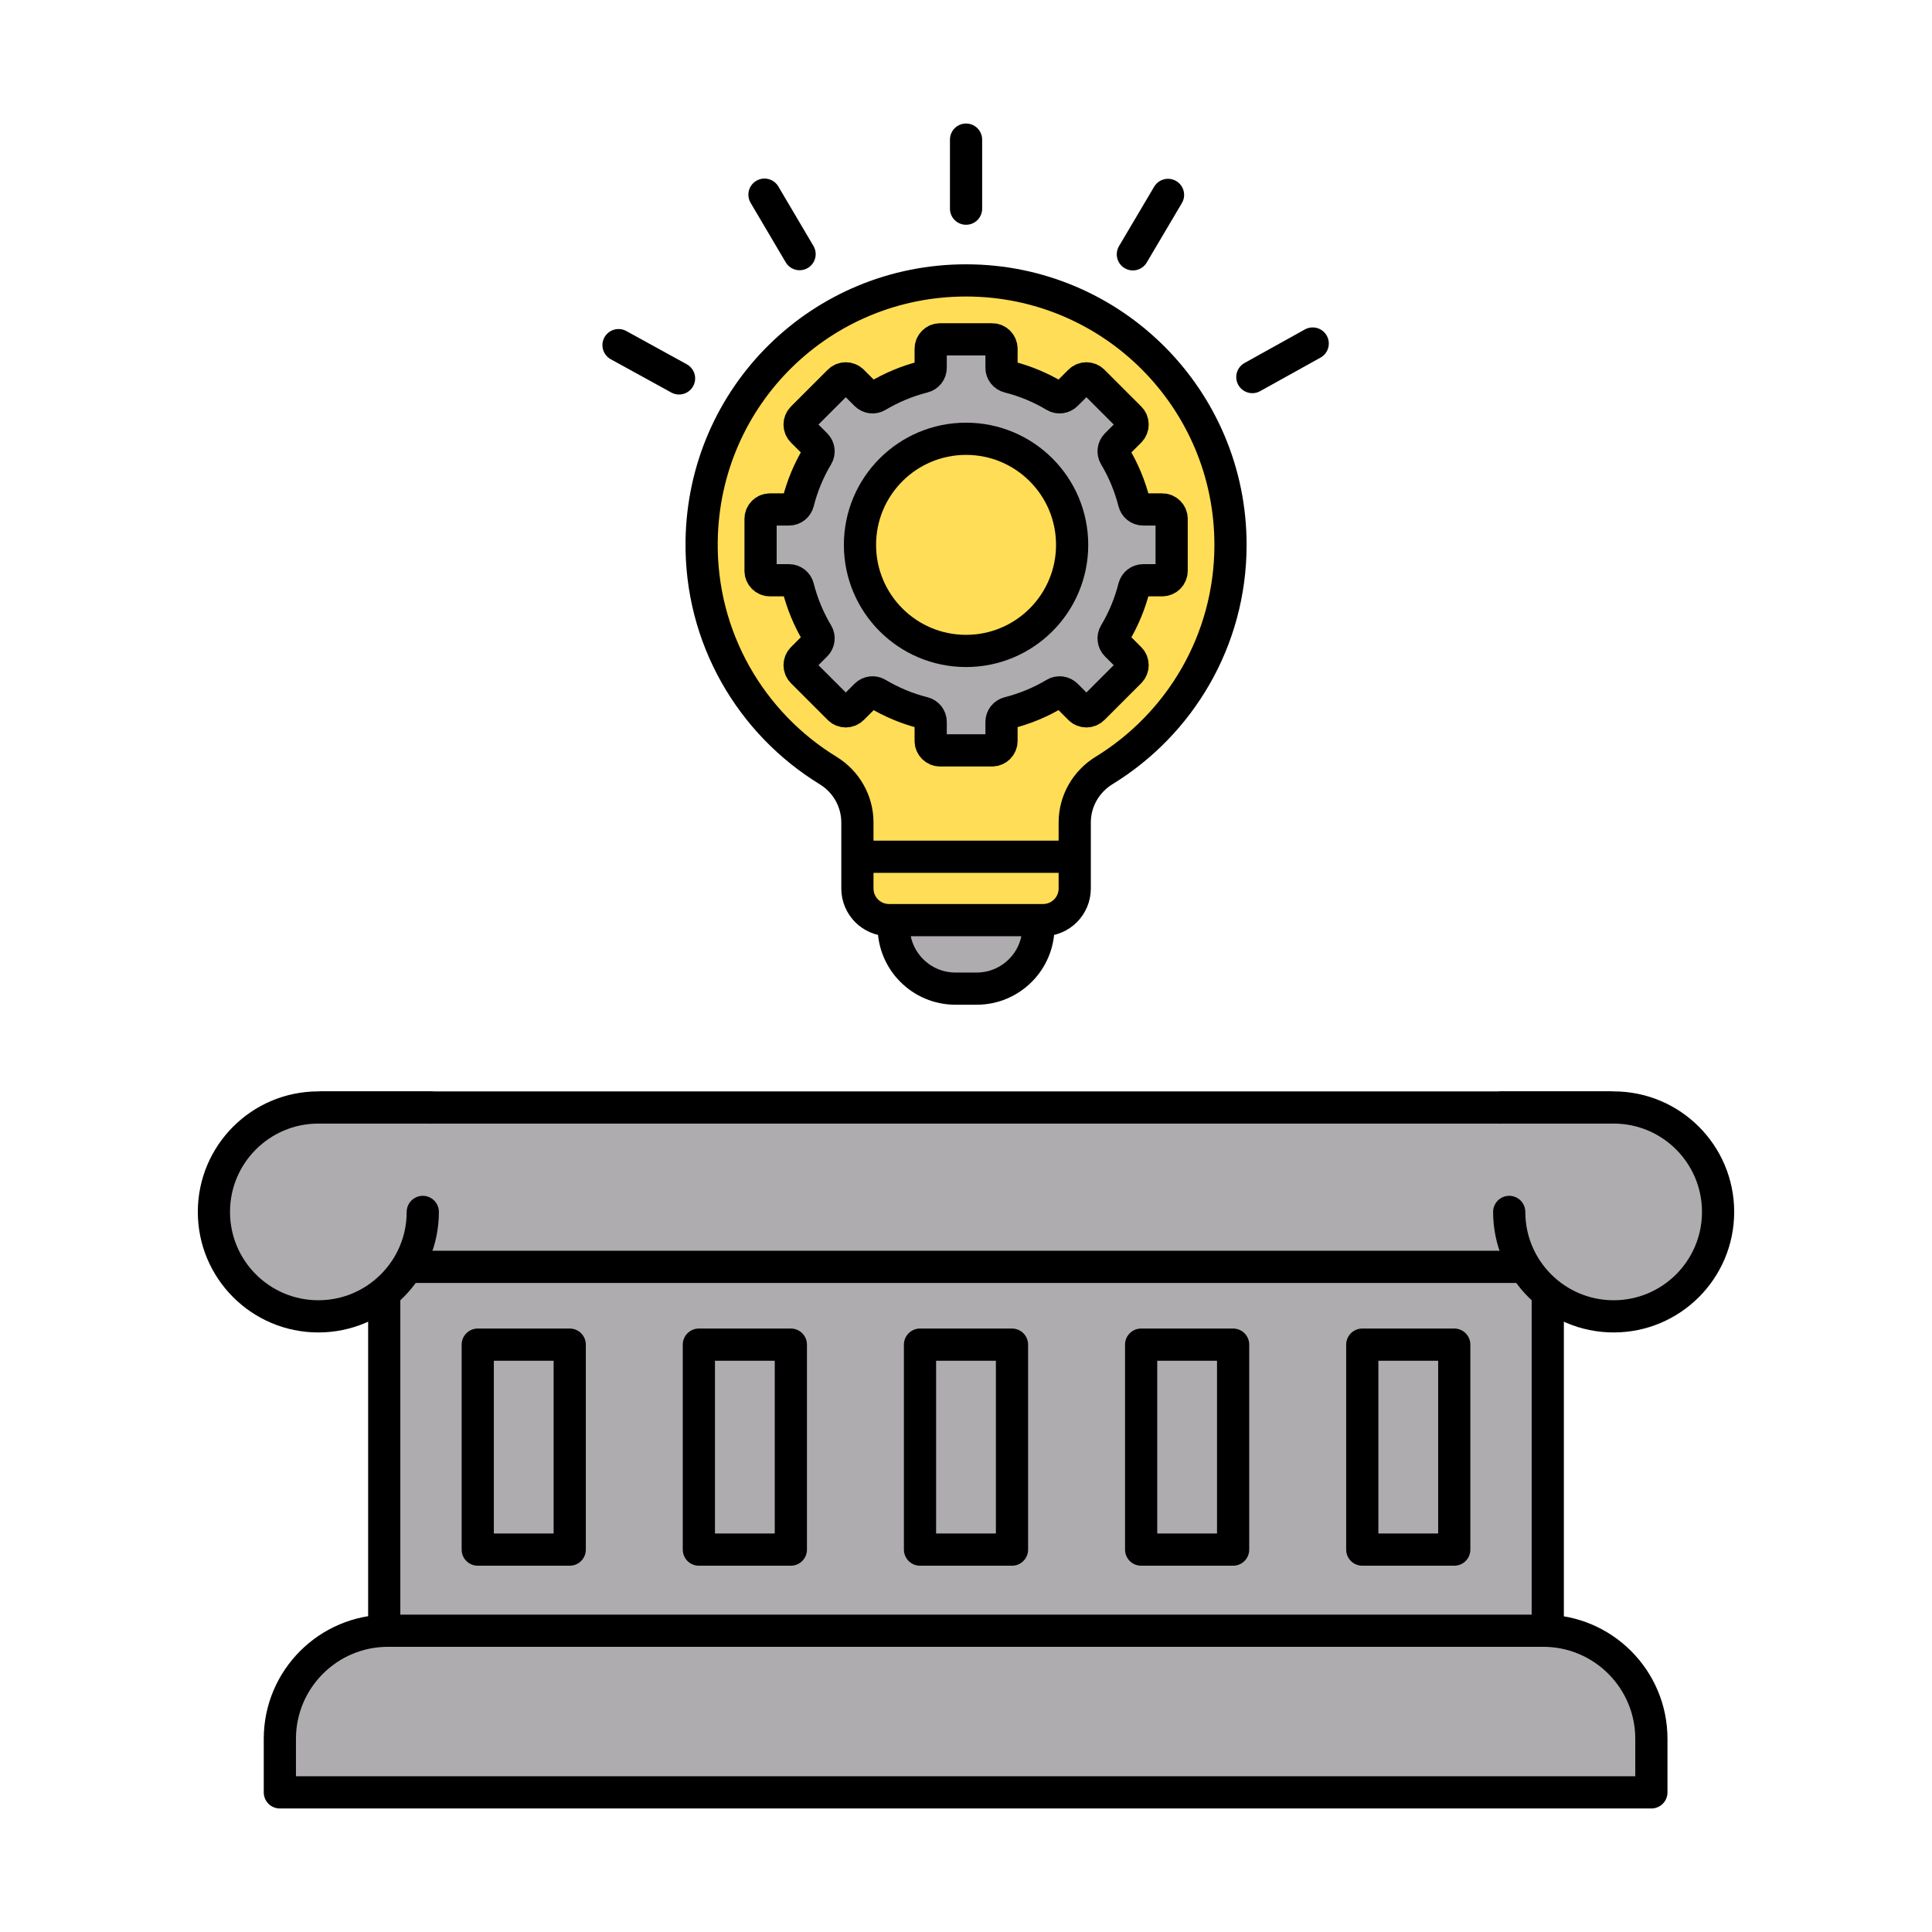
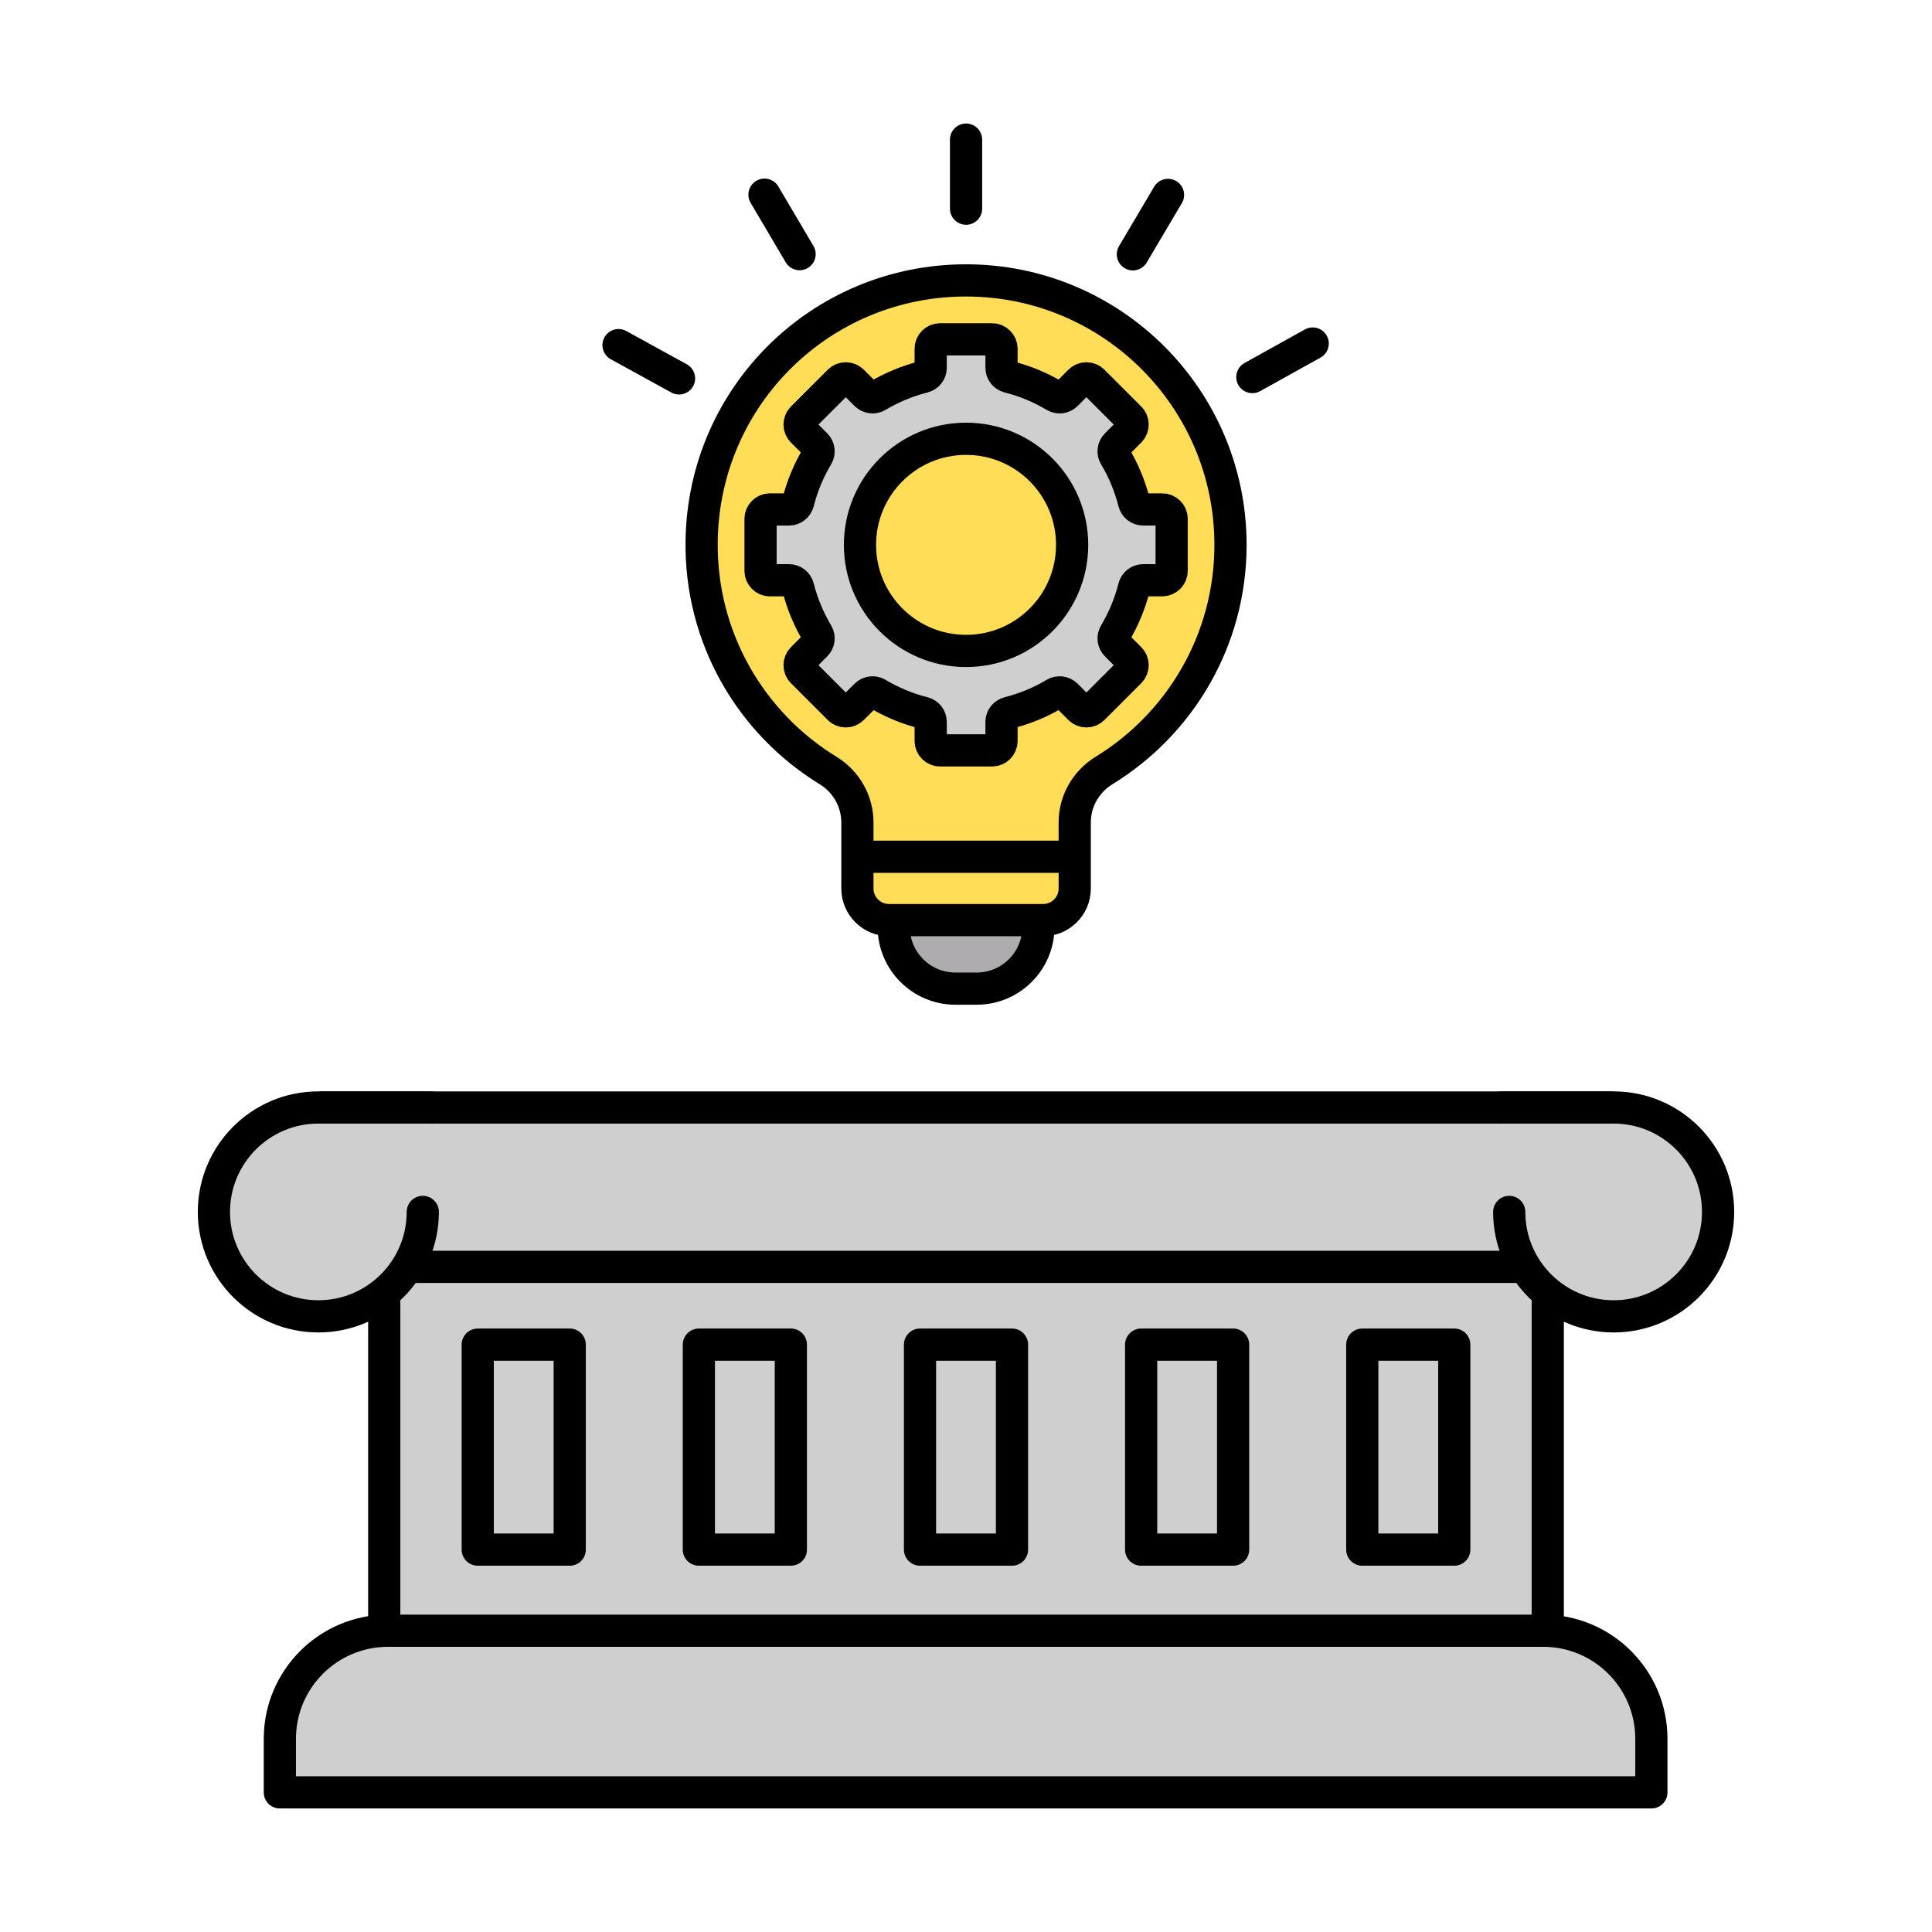
<svg xmlns="http://www.w3.org/2000/svg" id="Layer_1" data-name="Layer 1" viewBox="0 0 1080 1080">
  <defs>
    <style>
      .cls-1 {
        fill: none;
      }

-       .cls-1, .cls-2, .cls-3 {
+       .cls-1, .cls-2, .cls-3, .cls-4 {
        stroke: #000;
        stroke-linecap: round;
        stroke-linejoin: round;
        stroke-width: 18px;
      }

      .cls-2 {
+         fill: #cfcfcf;
+       }
+ 
+       .cls-3 {
        fill: #ffdd56;
      }

-       .cls-3 {
+       .cls-4 {
        fill: #afacb0;
      }
    </style>
  </defs>
  <g>
-     <rect class="cls-3" x="214.79" y="705.65" width="650.42" height="235.16" />
-     <rect class="cls-3" x="180.07" y="619.09" width="719.87" height="89.1" />
-     <path class="cls-3" d="M216.88,911.58h645.82c33.35,0,60.43,27.08,60.43,60.43v29.94H156.44v-29.94c0-33.35,27.08-60.43,60.43-60.43Z" />
-     <path class="cls-3" d="M236.34,677.47c0,32.24-26.14,58.38-58.38,58.38-32.24,0-58.38-26.14-58.38-58.38s26.14-58.38,58.38-58.38h62.59" />
-     <path class="cls-3" d="M843.66,677.47c0,32.24,26.14,58.38,58.38,58.38s58.38-26.14,58.38-58.38-26.14-58.38-58.38-58.38h-62.59" />
+     <rect class="cls-2" x="214.79" y="705.65" width="650.42" height="235.16" />
+     <rect class="cls-2" x="180.07" y="619.09" width="719.87" height="89.1" />
+     <path class="cls-2" d="M216.88,911.58h645.82c33.35,0,60.43,27.08,60.43,60.43v29.94H156.44v-29.94c0-33.35,27.08-60.43,60.43-60.43Z" />
+     <path class="cls-2" d="M236.34,677.47c0,32.24-26.14,58.38-58.38,58.38-32.24,0-58.38-26.14-58.38-58.38,0-32.24,26.14-58.38,58.38-58.38h62.59" />
+     <path class="cls-2" d="M843.66,677.47c0,32.24,26.14,58.38,58.38,58.38s58.38-26.14,58.38-58.38-26.14-58.38-58.38-58.38h-62.59" />
    <g>
-       <rect class="cls-3" x="267.06" y="751.66" width="51.42" height="114.58" />
-       <rect class="cls-3" x="390.67" y="751.66" width="51.42" height="114.58" />
-       <rect class="cls-3" x="514.29" y="751.66" width="51.42" height="114.58" />
-       <rect class="cls-3" x="637.9" y="751.66" width="51.42" height="114.58" />
-       <rect class="cls-3" x="761.52" y="751.66" width="51.42" height="114.58" />
+       <rect class="cls-2" x="267.06" y="751.66" width="51.42" height="114.58" />
+       <rect class="cls-2" x="390.67" y="751.66" width="51.42" height="114.58" />
+       <rect class="cls-2" x="514.29" y="751.66" width="51.42" height="114.58" />
+       <rect class="cls-2" x="637.9" y="751.66" width="51.42" height="114.58" />
+       <rect class="cls-2" x="761.52" y="751.66" width="51.42" height="114.58" />
    </g>
  </g>
  <g>
-     <path class="cls-3" d="M499.59,490.26h80.89v27.89c0,19.04-15.46,34.5-34.5,34.5h-11.89c-19.04,0-34.5-15.46-34.5-34.5v-27.89h0Z" />
-     <path class="cls-2" d="M687.86,304.58c0-81.54-66.01-147.66-147.51-147.83-81.12-.17-146.87,64.37-148.13,145.48-.84,54.37,27.66,102.14,70.71,128.5,10.12,6.2,16.36,17.15,16.36,29.02v36.92c0,9.77,7.92,17.68,17.68,17.68h86.13c9.77,0,17.68-7.92,17.68-17.68v-36.92c0-11.89,6.27-22.84,16.4-29.05,42.4-25.99,70.68-72.75,70.68-126.12Z" />
-     <path class="cls-3" d="M654.95,319.11v-29.07c0-2.91-2.36-5.26-5.26-5.26h-10.67c-2.41,0-4.47-1.65-5.06-3.99-2.33-9.21-5.97-17.89-10.72-25.84-1.23-2.05-.87-4.69.82-6.38l7.53-7.53c2.06-2.06,2.06-5.39,0-7.44l-20.56-20.56c-2.06-2.06-5.39-2.06-7.44,0l-7.53,7.53c-1.69,1.69-4.33,2.05-6.38.82-7.95-4.75-16.63-8.4-25.84-10.72-2.33-.59-3.99-2.66-3.99-5.06v-10.67c0-2.91-2.36-5.26-5.26-5.26h-29.07c-2.91,0-5.26,2.36-5.26,5.26v10.67c0,2.41-1.65,4.47-3.99,5.06-9.21,2.33-17.89,5.97-25.84,10.72-2.05,1.23-4.69.87-6.38-.82l-7.53-7.53c-2.06-2.06-5.39-2.06-7.44,0l-20.56,20.56c-2.06,2.06-2.06,5.39,0,7.44l7.53,7.53c1.69,1.69,2.05,4.33.82,6.38-4.75,7.95-8.4,16.63-10.72,25.84-.59,2.33-2.66,3.99-5.06,3.99h-10.67c-2.91,0-5.26,2.36-5.26,5.26v29.07c0,2.91,2.36,5.26,5.26,5.26h10.67c2.41,0,4.47,1.65,5.06,3.99,2.33,9.21,5.97,17.89,10.72,25.84,1.23,2.05.87,4.69-.82,6.38l-7.53,7.53c-2.06,2.06-2.06,5.39,0,7.44l20.56,20.56c2.06,2.06,5.39,2.06,7.44,0l7.53-7.53c1.69-1.69,4.33-2.05,6.38-.82,7.95,4.75,16.63,8.4,25.84,10.72,2.33.59,3.99,2.66,3.99,5.06v10.67c0,2.91,2.36,5.26,5.26,5.26h29.07c2.91,0,5.26-2.36,5.26-5.26v-10.67c0-2.41,1.65-4.47,3.99-5.06,9.21-2.33,17.89-5.97,25.84-10.72,2.05-1.23,4.69-.87,6.38.82l7.53,7.53c2.06,2.06,5.39,2.06,7.44,0l20.56-20.56c2.06-2.06,2.06-5.39,0-7.44l-7.53-7.53c-1.69-1.69-2.05-4.33-.82-6.38,4.75-7.95,8.4-16.63,10.72-25.84.59-2.33,2.66-3.99,5.06-3.99h10.67c2.91,0,5.26-2.36,5.26-5.26Z" />
-     <circle class="cls-2" cx="540.03" cy="304.58" r="59.3" />
-     <line class="cls-3" x1="479.76" y1="478.94" x2="600.31" y2="478.94" />
+     <path class="cls-4" d="M499.59,490.26h80.89v27.89c0,19.04-15.46,34.5-34.5,34.5h-11.89c-19.04,0-34.5-15.46-34.5-34.5v-27.89h0Z" />
+     <path class="cls-3" d="M687.86,304.58c0-81.54-66.01-147.66-147.51-147.83-81.12-.17-146.87,64.37-148.13,145.48-.84,54.37,27.66,102.14,70.71,128.5,10.12,6.2,16.36,17.15,16.36,29.02v36.92c0,9.77,7.92,17.68,17.68,17.68h86.13c9.77,0,17.68-7.92,17.68-17.68v-36.92c0-11.89,6.27-22.84,16.4-29.05,42.4-25.99,70.68-72.75,70.68-126.12Z" />
+     <path class="cls-2" d="M654.95,319.11v-29.07c0-2.91-2.36-5.26-5.26-5.26h-10.67c-2.41,0-4.47-1.65-5.06-3.99-2.33-9.21-5.97-17.89-10.72-25.84-1.23-2.05-.87-4.69.82-6.38l7.53-7.53c2.06-2.06,2.06-5.39,0-7.44l-20.56-20.56c-2.06-2.06-5.39-2.06-7.44,0l-7.53,7.53c-1.69,1.69-4.33,2.05-6.38.82-7.95-4.75-16.63-8.4-25.84-10.72-2.33-.59-3.99-2.66-3.99-5.06v-10.67c0-2.91-2.36-5.26-5.26-5.26h-29.07c-2.91,0-5.26,2.36-5.26,5.26v10.67c0,2.41-1.65,4.47-3.99,5.06-9.21,2.33-17.89,5.97-25.84,10.72-2.05,1.23-4.69.87-6.38-.82l-7.53-7.53c-2.06-2.06-5.39-2.06-7.44,0l-20.56,20.56c-2.06,2.06-2.06,5.39,0,7.44l7.53,7.53c1.69,1.69,2.05,4.33.82,6.38-4.75,7.95-8.4,16.63-10.72,25.84-.59,2.33-2.66,3.99-5.06,3.99h-10.67c-2.91,0-5.26,2.36-5.26,5.26v29.07c0,2.91,2.36,5.26,5.26,5.26h10.67c2.41,0,4.47,1.65,5.06,3.99,2.33,9.21,5.97,17.89,10.72,25.84,1.23,2.05.87,4.69-.82,6.38l-7.53,7.53c-2.06,2.06-2.06,5.39,0,7.44l20.56,20.56c2.06,2.06,5.39,2.06,7.44,0l7.53-7.53c1.69-1.69,4.33-2.05,6.38-.82,7.95,4.75,16.63,8.4,25.84,10.72,2.33.59,3.99,2.66,3.99,5.06v10.67c0,2.91,2.36,5.26,5.26,5.26h29.07c2.91,0,5.26-2.36,5.26-5.26v-10.67c0-2.41,1.65-4.47,3.99-5.06,9.21-2.33,17.89-5.97,25.84-10.72,2.05-1.23,4.69-.87,6.38.82l7.53,7.53c2.06,2.06,5.39,2.06,7.44,0l20.56-20.56c2.06-2.06,2.06-5.39,0-7.44l-7.53-7.53c-1.69-1.69-2.05-4.33-.82-6.38,4.75-7.95,8.4-16.63,10.72-25.84.59-2.33,2.66-3.99,5.06-3.99h10.67c2.91,0,5.26-2.36,5.26-5.26Z" />
+     <circle class="cls-3" cx="540.03" cy="304.58" r="59.3" />
+     <line class="cls-4" x1="479.76" y1="478.94" x2="600.31" y2="478.94" />
    <g>
      <line class="cls-1" x1="540.03" y1="78.05" x2="540.03" y2="116.65" />
      <line class="cls-1" x1="652.93" y1="108.95" x2="633.28" y2="142.17" />
      <line class="cls-1" x1="733.81" y1="192.03" x2="700.07" y2="210.78" />
      <line class="cls-1" x1="427.35" y1="108.82" x2="446.97" y2="142.06" />
      <line class="cls-1" x1="345.76" y1="192.93" x2="379.59" y2="211.53" />
    </g>
  </g>
</svg>
